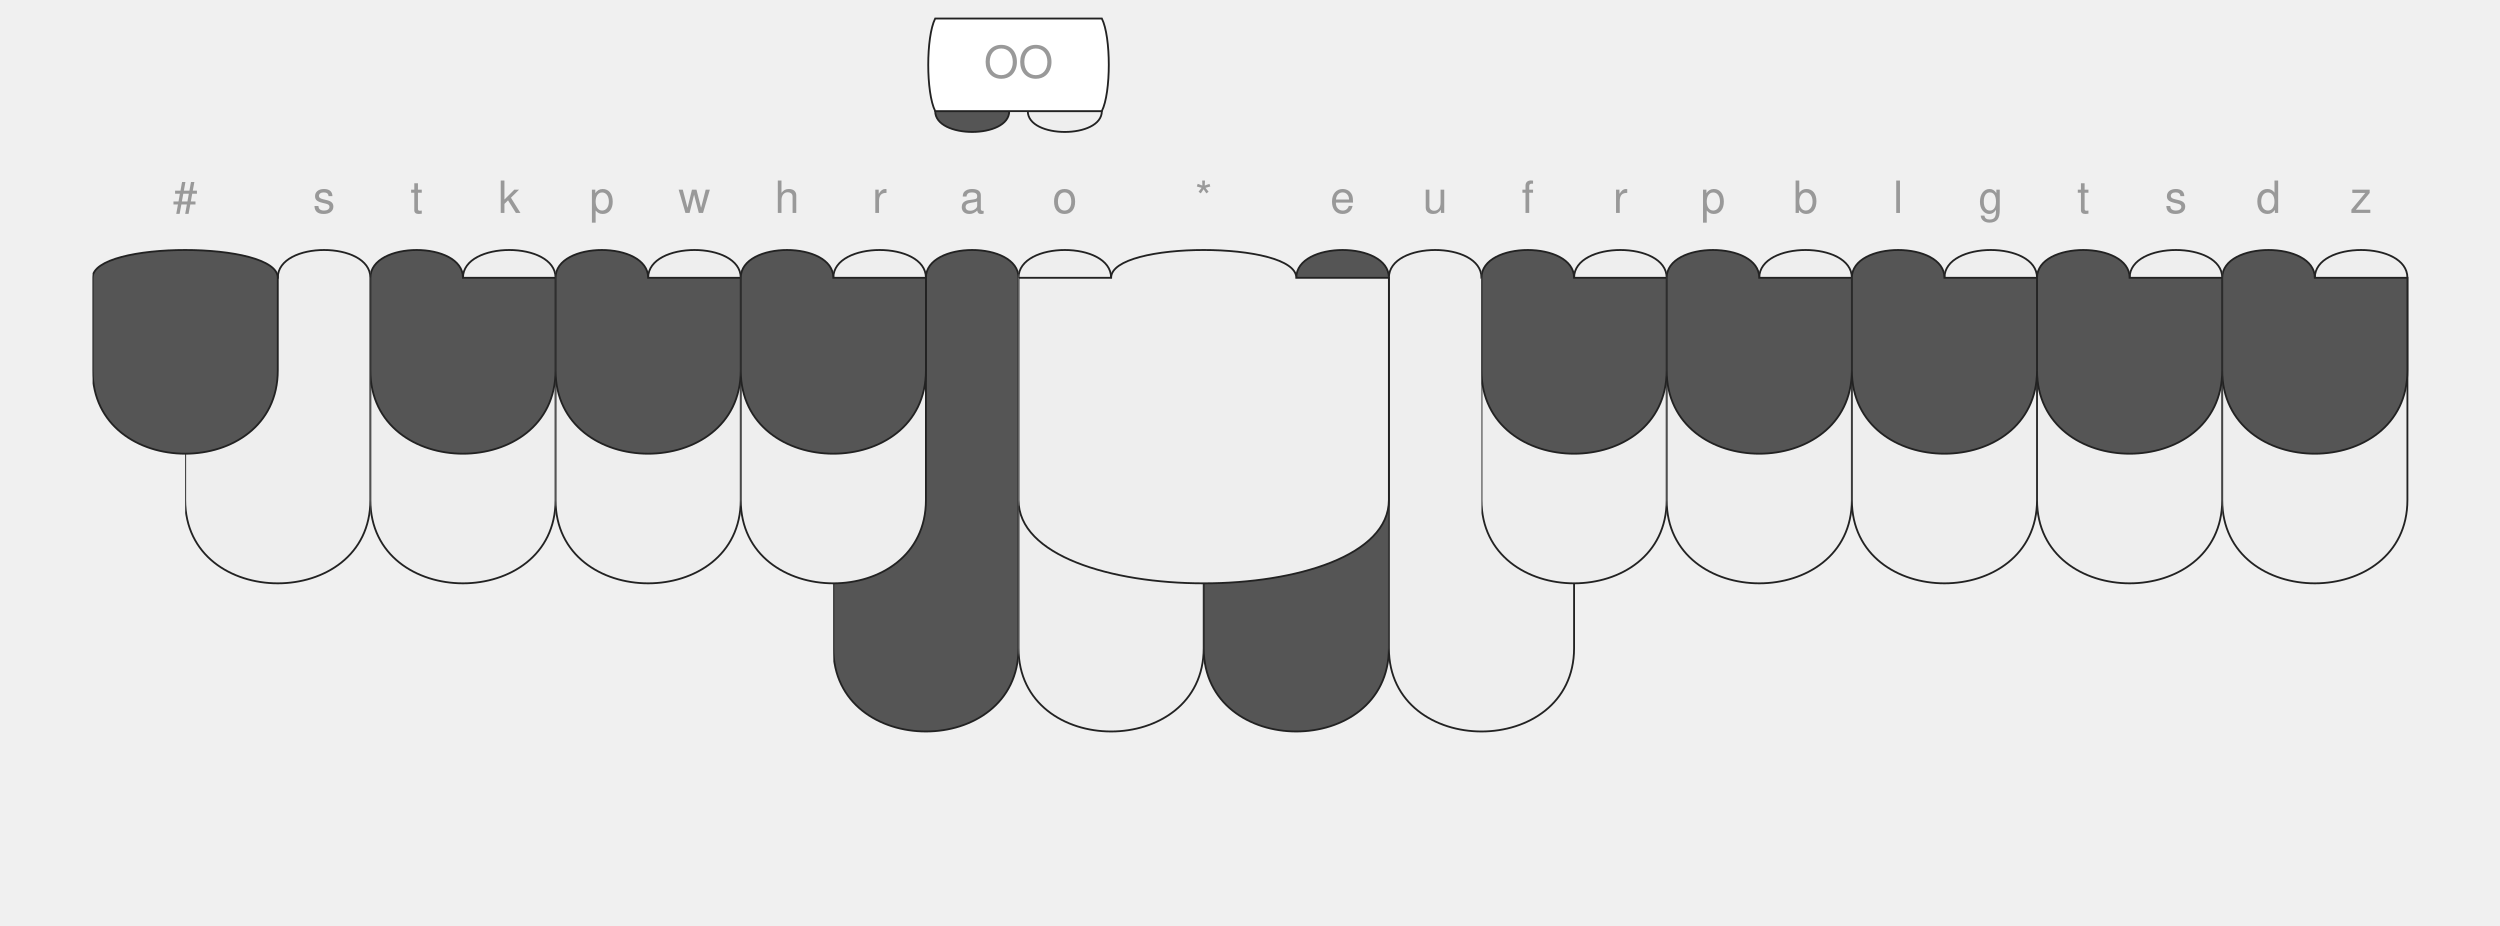
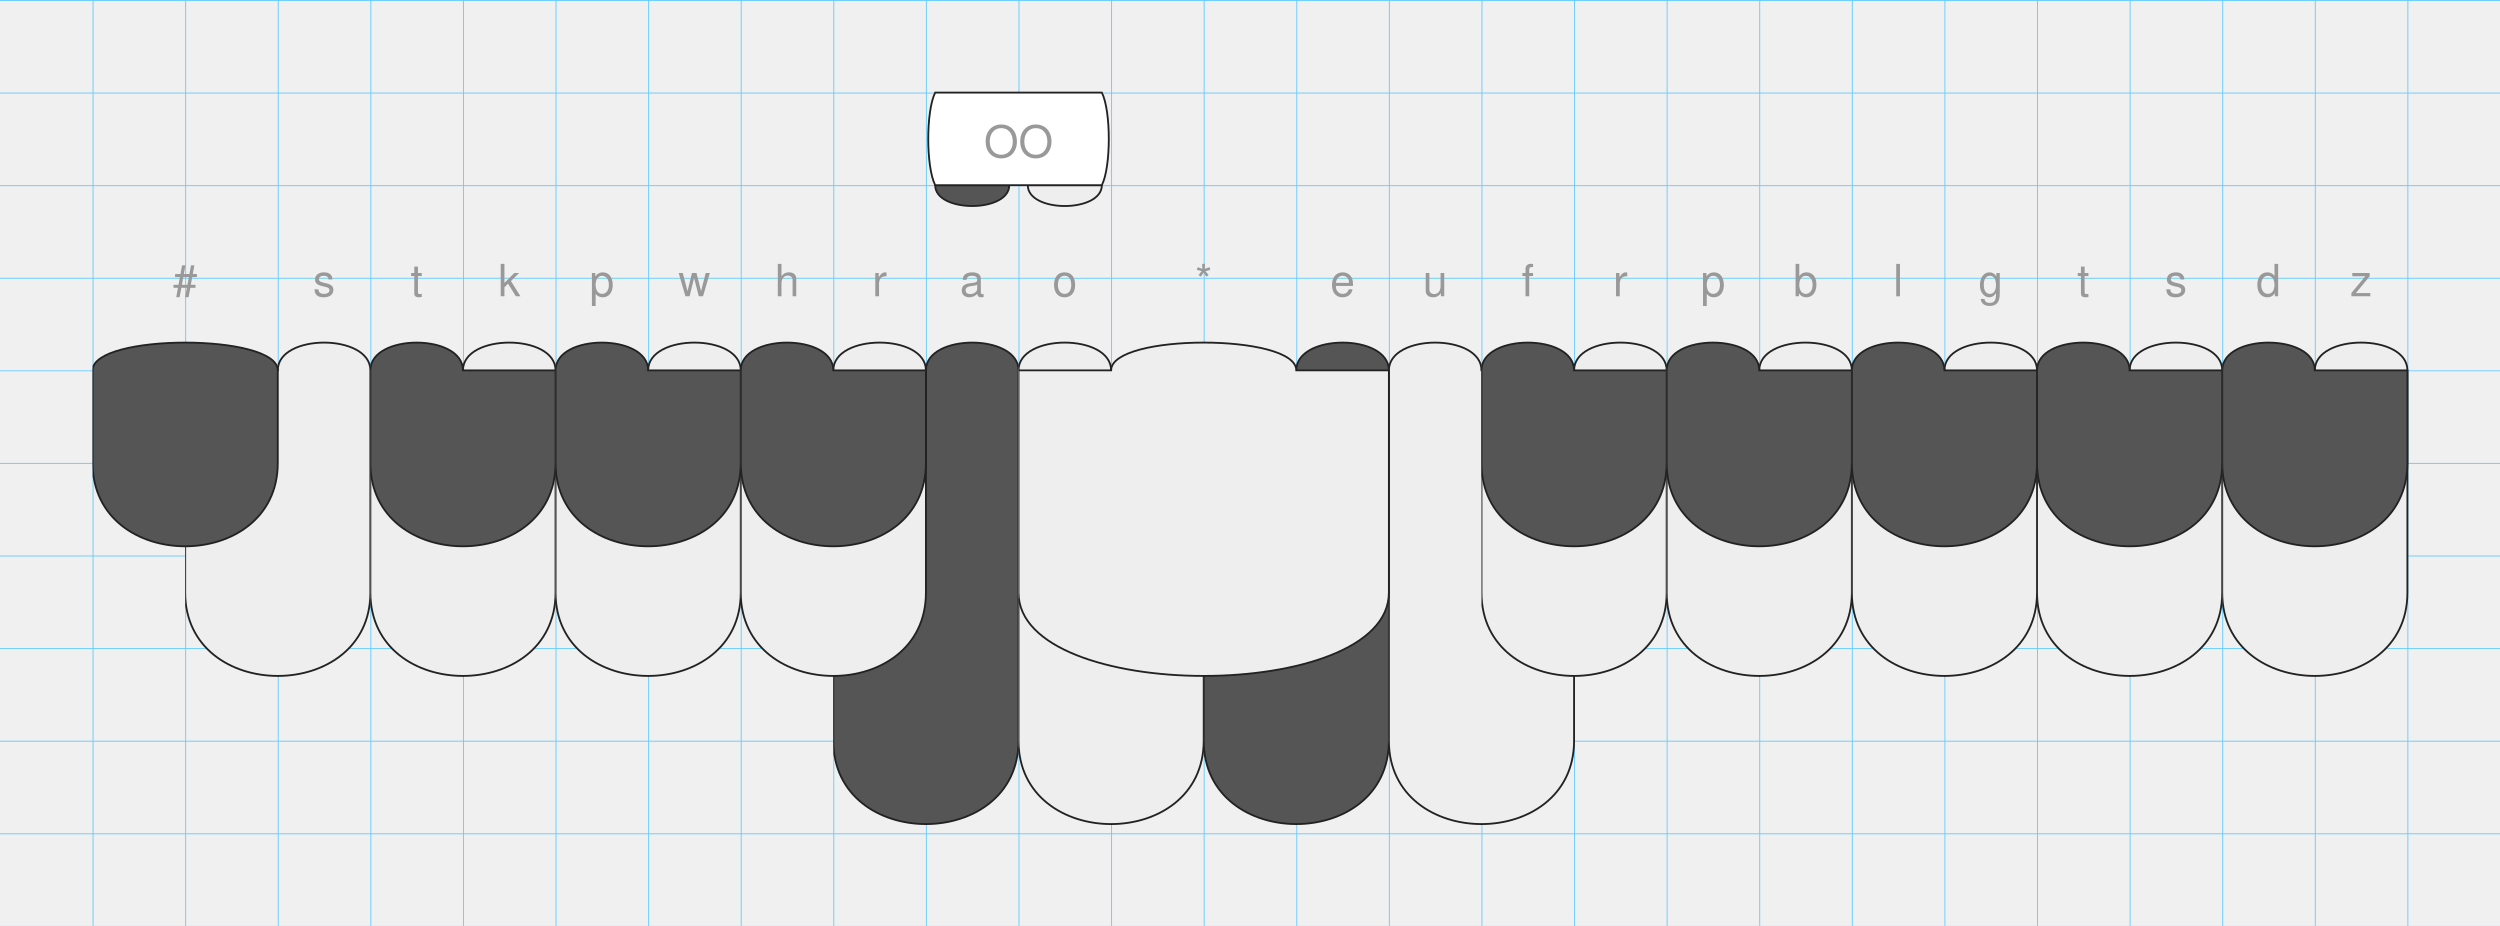
<svg xmlns="http://www.w3.org/2000/svg" xmlns:xlink="http://www.w3.org/1999/xlink" version="1.1" baseProfile="full" viewBox="0 0 1350 500">
  <style type="text/css">
-     .stroked {
+     .rule-line {
+   stroke-width: 1;
+   stroke: #66CCFF;
+ }
+ 
+ .stroked {
  stroke-width: 1;
  stroke: #222;
}

.darkFill {
  fill: #555;
}

.lightFill {
  fill: #eee;
}

.whiteFill {
  fill: #fff;
}

.buttonLabel {
  text-anchor: middle;
  text-transform: capitalize;
  font-family: Helvetica, Arial, sans-serif;
  font-size: 24px;
  fill: #999;
}

svg {
  /* border: 1px dotted white; */
}

  </style>
+   <symbol id="vertical-rule">
+     <path d="M0 0 V 10000" />
+   </symbol>
+   <use xlink:href="#vertical-rule" transform="translate(50)" class="rule-line" />
+   <use xlink:href="#vertical-rule" transform="translate(100)" class="rule-line" />
+   <use xlink:href="#vertical-rule" transform="translate(150)" class="rule-line" />
+   <use xlink:href="#vertical-rule" transform="translate(200)" class="rule-line" />
+   <use xlink:href="#vertical-rule" transform="translate(250)" class="rule-line" />
+   <use xlink:href="#vertical-rule" transform="translate(300)" class="rule-line" />
+   <use xlink:href="#vertical-rule" transform="translate(350)" class="rule-line" />
+   <use xlink:href="#vertical-rule" transform="translate(400)" class="rule-line" />
+   <use xlink:href="#vertical-rule" transform="translate(450)" class="rule-line" />
+   <use xlink:href="#vertical-rule" transform="translate(500)" class="rule-line" />
+   <use xlink:href="#vertical-rule" transform="translate(550)" class="rule-line" />
+   <use xlink:href="#vertical-rule" transform="translate(600)" class="rule-line" />
+   <use xlink:href="#vertical-rule" transform="translate(650)" class="rule-line" />
+   <use xlink:href="#vertical-rule" transform="translate(700)" class="rule-line" />
+   <use xlink:href="#vertical-rule" transform="translate(750)" class="rule-line" />
+   <use xlink:href="#vertical-rule" transform="translate(800)" class="rule-line" />
+   <use xlink:href="#vertical-rule" transform="translate(850)" class="rule-line" />
+   <use xlink:href="#vertical-rule" transform="translate(900)" class="rule-line" />
+   <use xlink:href="#vertical-rule" transform="translate(950)" class="rule-line" />
+   <use xlink:href="#vertical-rule" transform="translate(1000)" class="rule-line" />
+   <use xlink:href="#vertical-rule" transform="translate(1050)" class="rule-line" />
+   <use xlink:href="#vertical-rule" transform="translate(1100)" class="rule-line" />
+   <use xlink:href="#vertical-rule" transform="translate(1150)" class="rule-line" />
+   <use xlink:href="#vertical-rule" transform="translate(1200)" class="rule-line" />
+   <use xlink:href="#vertical-rule" transform="translate(1250)" class="rule-line" />
+   <use xlink:href="#vertical-rule" transform="translate(1300)" class="rule-line" />
+   <symbol id="horizontal-rule">
+     <path d="M0 0 H 10000" />
+   </symbol>
+   <use xlink:href="#horizontal-rule" transform="translate(0 0)" class="rule-line" />
+   <use xlink:href="#horizontal-rule" transform="translate(0 50)" class="rule-line" />
+   <use xlink:href="#horizontal-rule" transform="translate(0 100)" class="rule-line" />
+   <use xlink:href="#horizontal-rule" transform="translate(0 150)" class="rule-line" />
+   <use xlink:href="#horizontal-rule" transform="translate(0 200)" class="rule-line" />
+   <use xlink:href="#horizontal-rule" transform="translate(0 250)" class="rule-line" />
+   <use xlink:href="#horizontal-rule" transform="translate(0 300)" class="rule-line" />
+   <use xlink:href="#horizontal-rule" transform="translate(0 350)" class="rule-line" />
+   <use xlink:href="#horizontal-rule" transform="translate(0 400)" class="rule-line" />
+   <use xlink:href="#horizontal-rule" transform="translate(0 450)" class="rule-line" />
+   <use xlink:href="#horizontal-rule" transform="translate(0 500)" class="rule-line" />
  <symbol id="topRowPath">
    <path d="M 0.0 100 C 0.0 80.0 50.0 80.0 50.0 100 L 100.0 100 L 100.0 150 C 100.0 210.0 0.0 210.0 0.0 150 z" />
  </symbol>
  <symbol id="bottomRowPath">
    <path d="M 0.0 100 L 50.0 100 C 50.0 80.0 100.0 80.0 100.0 100 L 100.0 220 C 100.0 280.0 0.0 280.0 0.0 220 z" />
  </symbol>
  <symbol id="thumbFirstPath">
    <path d="M 0.0 100 L 50.0 100 C 50.0 80.0 100.0 80.0 100.0 100 L 100.0 300 C 100.0 360.0 0.0 360.0 0.0 300 z" />
  </symbol>
  <symbol id="thumbSecondPath">
    <path d="M 0.0 100 C 0.0 80.0 50.0 80.0 50.0 100 L 100.0 100 L 100.0 300 C 100.0 360.0 0.0 360.0 0.0 300 z" />
  </symbol>
  <symbol id="starKeyPath">
    <path d="M 0.0 100 L 50.0 100 C 50.0 80.0 150.0 80.0 150.0 100 L 200.0 100 L 200.0 220 C 200.0 280.0 0.0 280.0 0.0 220 z" />
  </symbol>
  <symbol id="numberKeyPath">
    <path d="M 0.0 100 C 0.0 80.0 100.0 80.0 100.0 100 L 100.0 150 C 100.0 210.0 0.0 210.0 0.0 150 z" />
  </symbol>
  <symbol id="matcher-width-1">
    <path d="M 5.0 100 L 45.0 100 C 45.0 115.0 5.0 115.0 5.0 100 z" />
  </symbol>
  <symbol id="matcher-width-2">
    <path d="M 5.0 100 L 95.0 100 C 95.0 115.0 5.0 115.0 5.0 100 z" />
  </symbol>
  <symbol id="span-width-1">
    <path d="M 5.0 100 L 45.0 100 C 50.0 110 50.0 140 45.0 150 L 5.0 150 C  0 140 0 110 5.0 100 z" />
  </symbol>
  <symbol id="span-width-2">
    <path d="M 5.0 100 L 95.0 100 C 100.0 110 100.0 140 95.0 150 L 5.0 150 C  0 140 0 110 5.0 100 z" />
  </symbol>
  <symbol id="span-width-3">
    <path d="M 5.0 100 L 145.0 100 C 150.0 110 150.0 140 145.0 150 L 5.0 150 C  0 140 0 110 5.0 100 z" />
  </symbol>
  <symbol id="span-width-4">
    <path d="M 5.0 100 L 195.0 100 C 200.0 110 200.0 140 195.0 150 L 5.0 150 C  0 140 0 110 5.0 100 z" />
  </symbol>
  <symbol id="span-width-5">
    <path d="M 5.0 100 L 245.0 100 C 250.0 110 250.0 140 245.0 150 L 5.0 150 C  0 140 0 110 5.0 100 z" />
  </symbol>
  <symbol id="span-width-6">
    <path d="M 5.0 100 L 295.0 100 C 300.0 110 300.0 140 295.0 150 L 5.0 150 C  0 140 0 110 5.0 100 z" />
  </symbol>
  <symbol id="span-width-7">
    <path d="M 5.0 100 L 345.0 100 C 350.0 110 350.0 140 345.0 150 L 5.0 150 C  0 140 0 110 5.0 100 z" />
  </symbol>
  <symbol id="span-width-8">
    <path d="M 5.0 100 L 395.0 100 C 400.0 110 400.0 140 395.0 150 L 5.0 150 C  0 140 0 110 5.0 100 z" />
  </symbol>
  <symbol id="span-width-9">
    <path d="M 5.0 100 L 445.0 100 C 450.0 110 450.0 140 445.0 150 L 5.0 150 C  0 140 0 110 5.0 100 z" />
  </symbol>
  <symbol id="span-width-10">
    <path d="M 5.0 100 L 495.0 100 C 500.0 110 500.0 140 495.0 150 L 5.0 150 C  0 140 0 110 5.0 100 z" />
  </symbol>
  <symbol id="span-width-11">
    <path d="M 5.0 100 L 545.0 100 C 550.0 110 550.0 140 545.0 150 L 5.0 150 C  0 140 0 110 5.0 100 z" />
  </symbol>
  <symbol id="span-width-12">
    <path d="M 5.0 100 L 595.0 100 C 600.0 110 600.0 140 595.0 150 L 5.0 150 C  0 140 0 110 5.0 100 z" />
  </symbol>
  <symbol id="span-width-13">
    <path d="M 5.0 100 L 645.0 100 C 650.0 110 650.0 140 645.0 150 L 5.0 150 C  0 140 0 110 5.0 100 z" />
  </symbol>
  <symbol id="span-width-14">
    <path d="M 5.0 100 L 695.0 100 C 700.0 110 700.0 140 695.0 150 L 5.0 150 C  0 140 0 110 5.0 100 z" />
  </symbol>
  <symbol id="span-width-15">
    <path d="M 5.0 100 L 745.0 100 C 750.0 110 750.0 140 745.0 150 L 5.0 150 C  0 140 0 110 5.0 100 z" />
  </symbol>
-   <g transform="translate(100)">
-     <use xlink:href="#thumbFirstPath" x="350.0" y="50" class="stroked darkFill" />
-     <use xlink:href="#thumbSecondPath" x="450.0" y="50" class="stroked lightFill" />
-     <use xlink:href="#thumbFirstPath" x="550.0" y="50" class="stroked darkFill" />
-     <use xlink:href="#thumbSecondPath" x="650.0" y="50" class="stroked lightFill" />
-     <use xlink:href="#bottomRowPath" x="0" y="50" class="stroked lightFill" />
-     <use xlink:href="#bottomRowPath" x="100" y="50" class="stroked lightFill" />
-     <use xlink:href="#bottomRowPath" x="200" y="50" class="stroked lightFill" />
-     <use xlink:href="#bottomRowPath" x="300" y="50" class="stroked lightFill" />
-     <use xlink:href="#starKeyPath" x="450.0" y="50" class="stroked lightFill" />
-     <use xlink:href="#bottomRowPath" x="700" y="50" class="stroked lightFill" />
-     <use xlink:href="#bottomRowPath" x="800" y="50" class="stroked lightFill" />
-     <use xlink:href="#bottomRowPath" x="900" y="50" class="stroked lightFill" />
-     <use xlink:href="#bottomRowPath" x="1000" y="50" class="stroked lightFill" />
-     <use xlink:href="#bottomRowPath" x="1100" y="50" class="stroked lightFill" />
-     <use xlink:href="#numberKeyPath" x="-50.0" y="50" class="stroked darkFill" />
-     <use xlink:href="#topRowPath" x="100" y="50" class="stroked darkFill" />
-     <use xlink:href="#topRowPath" x="200" y="50" class="stroked darkFill" />
-     <use xlink:href="#topRowPath" x="300" y="50" class="stroked darkFill" />
-     <use xlink:href="#topRowPath" x="700" y="50" class="stroked darkFill" />
-     <use xlink:href="#topRowPath" x="800" y="50" class="stroked darkFill" />
-     <use xlink:href="#topRowPath" x="900" y="50" class="stroked darkFill" />
-     <use xlink:href="#topRowPath" x="1000" y="50" class="stroked darkFill" />
-     <use xlink:href="#topRowPath" x="1100" y="50" class="stroked darkFill" />
-     <text class="buttonLabel" y="115" x="0">
+   <g transform="translate(100 0)">
+     <use xlink:href="#thumbFirstPath" x="350.0" y="100" class="stroked darkFill" />
+     <use xlink:href="#thumbSecondPath" x="450.0" y="100" class="stroked lightFill" />
+     <use xlink:href="#thumbFirstPath" x="550.0" y="100" class="stroked darkFill" />
+     <use xlink:href="#thumbSecondPath" x="650.0" y="100" class="stroked lightFill" />
+     <use xlink:href="#bottomRowPath" x="0" y="100" class="stroked lightFill" />
+     <use xlink:href="#bottomRowPath" x="100" y="100" class="stroked lightFill" />
+     <use xlink:href="#bottomRowPath" x="200" y="100" class="stroked lightFill" />
+     <use xlink:href="#bottomRowPath" x="300" y="100" class="stroked lightFill" />
+     <use xlink:href="#starKeyPath" x="450.0" y="100" class="stroked lightFill" />
+     <use xlink:href="#bottomRowPath" x="700" y="100" class="stroked lightFill" />
+     <use xlink:href="#bottomRowPath" x="800" y="100" class="stroked lightFill" />
+     <use xlink:href="#bottomRowPath" x="900" y="100" class="stroked lightFill" />
+     <use xlink:href="#bottomRowPath" x="1000" y="100" class="stroked lightFill" />
+     <use xlink:href="#bottomRowPath" x="1100" y="100" class="stroked lightFill" />
+     <use xlink:href="#numberKeyPath" x="-50.0" y="100" class="stroked darkFill" />
+     <use xlink:href="#topRowPath" x="100" y="100" class="stroked darkFill" />
+     <use xlink:href="#topRowPath" x="200" y="100" class="stroked darkFill" />
+     <use xlink:href="#topRowPath" x="300" y="100" class="stroked darkFill" />
+     <use xlink:href="#topRowPath" x="700" y="100" class="stroked darkFill" />
+     <use xlink:href="#topRowPath" x="800" y="100" class="stroked darkFill" />
+     <use xlink:href="#topRowPath" x="900" y="100" class="stroked darkFill" />
+     <use xlink:href="#topRowPath" x="1000" y="100" class="stroked darkFill" />
+     <use xlink:href="#topRowPath" x="1100" y="100" class="stroked darkFill" />
+     <text class="buttonLabel" y="160" x="0">
      <tspan>#</tspan>
    </text>
-     <text class="buttonLabel" y="115" x="75">
+     <text class="buttonLabel" y="160" x="75">
      <tspan>s</tspan>
    </text>
-     <text class="buttonLabel" y="115" x="125">
+     <text class="buttonLabel" y="160" x="125">
      <tspan>t</tspan>
    </text>
-     <text class="buttonLabel" y="115" x="175">
+     <text class="buttonLabel" y="160" x="175">
      <tspan>k</tspan>
    </text>
-     <text class="buttonLabel" y="115" x="225">
+     <text class="buttonLabel" y="160" x="225">
      <tspan>p</tspan>
    </text>
-     <text class="buttonLabel" y="115" x="275">
+     <text class="buttonLabel" y="160" x="275">
      <tspan>w</tspan>
    </text>
-     <text class="buttonLabel" y="115" x="325">
+     <text class="buttonLabel" y="160" x="325">
      <tspan>h</tspan>
    </text>
-     <text class="buttonLabel" y="115" x="375">
+     <text class="buttonLabel" y="160" x="375">
      <tspan>r</tspan>
    </text>
-     <text class="buttonLabel" y="115" x="425">
+     <text class="buttonLabel" y="160" x="425">
      <tspan>a</tspan>
    </text>
-     <text class="buttonLabel" y="115" x="475">
+     <text class="buttonLabel" y="160" x="475">
      <tspan>o</tspan>
    </text>
-     <text class="buttonLabel" y="115" x="550">
+     <text class="buttonLabel" y="160" x="550">
      <tspan>*</tspan>
    </text>
-     <text class="buttonLabel" y="115" x="625">
+     <text class="buttonLabel" y="160" x="625">
      <tspan>e</tspan>
    </text>
-     <text class="buttonLabel" y="115" x="675">
+     <text class="buttonLabel" y="160" x="675">
      <tspan>u</tspan>
    </text>
-     <text class="buttonLabel" y="115" x="725">
+     <text class="buttonLabel" y="160" x="725">
      <tspan>f</tspan>
    </text>
-     <text class="buttonLabel" y="115" x="775">
+     <text class="buttonLabel" y="160" x="775">
      <tspan>r</tspan>
    </text>
-     <text class="buttonLabel" y="115" x="825">
+     <text class="buttonLabel" y="160" x="825">
      <tspan>p</tspan>
    </text>
-     <text class="buttonLabel" y="115" x="875">
+     <text class="buttonLabel" y="160" x="875">
      <tspan>b</tspan>
    </text>
-     <text class="buttonLabel" y="115" x="925">
+     <text class="buttonLabel" y="160" x="925">
      <tspan>l</tspan>
    </text>
-     <text class="buttonLabel" y="115" x="975">
+     <text class="buttonLabel" y="160" x="975">
      <tspan>g</tspan>
    </text>
-     <text class="buttonLabel" y="115" x="1025">
+     <text class="buttonLabel" y="160" x="1025">
      <tspan>t</tspan>
    </text>
-     <text class="buttonLabel" y="115" x="1075">
+     <text class="buttonLabel" y="160" x="1075">
      <tspan>s</tspan>
    </text>
-     <text class="buttonLabel" y="115" x="1125">
+     <text class="buttonLabel" y="160" x="1125">
      <tspan>d</tspan>
    </text>
-     <text class="buttonLabel" y="115" x="1175">
+     <text class="buttonLabel" y="160" x="1175">
      <tspan>z</tspan>
    </text>
-     <g>
-       <use xlink:href="#matcher-width-1" x="400" y="-40" class="stroked darkFill" />
-       <use xlink:href="#matcher-width-1" x="450" y="-40" class="stroked lightFill" />
-       <use xlink:href="#span-width-2" x="400" y="-90" class="stroked whiteFill" />
-       <text class="buttonLabel" x="450.0" y="42">
+     <g class="chord-brick">
+       <use xlink:href="#matcher-width-1" x="400" y="0" class="stroked darkFill" />
+       <use xlink:href="#matcher-width-1" x="450" y="0" class="stroked lightFill" />
+       <use xlink:href="#span-width-2" x="400" y="-50" class="stroked whiteFill" />
+       <text class="buttonLabel" x="450.0" y="85">
        <tspan>OO</tspan>
      </text>
    </g>
  </g>
</svg>
